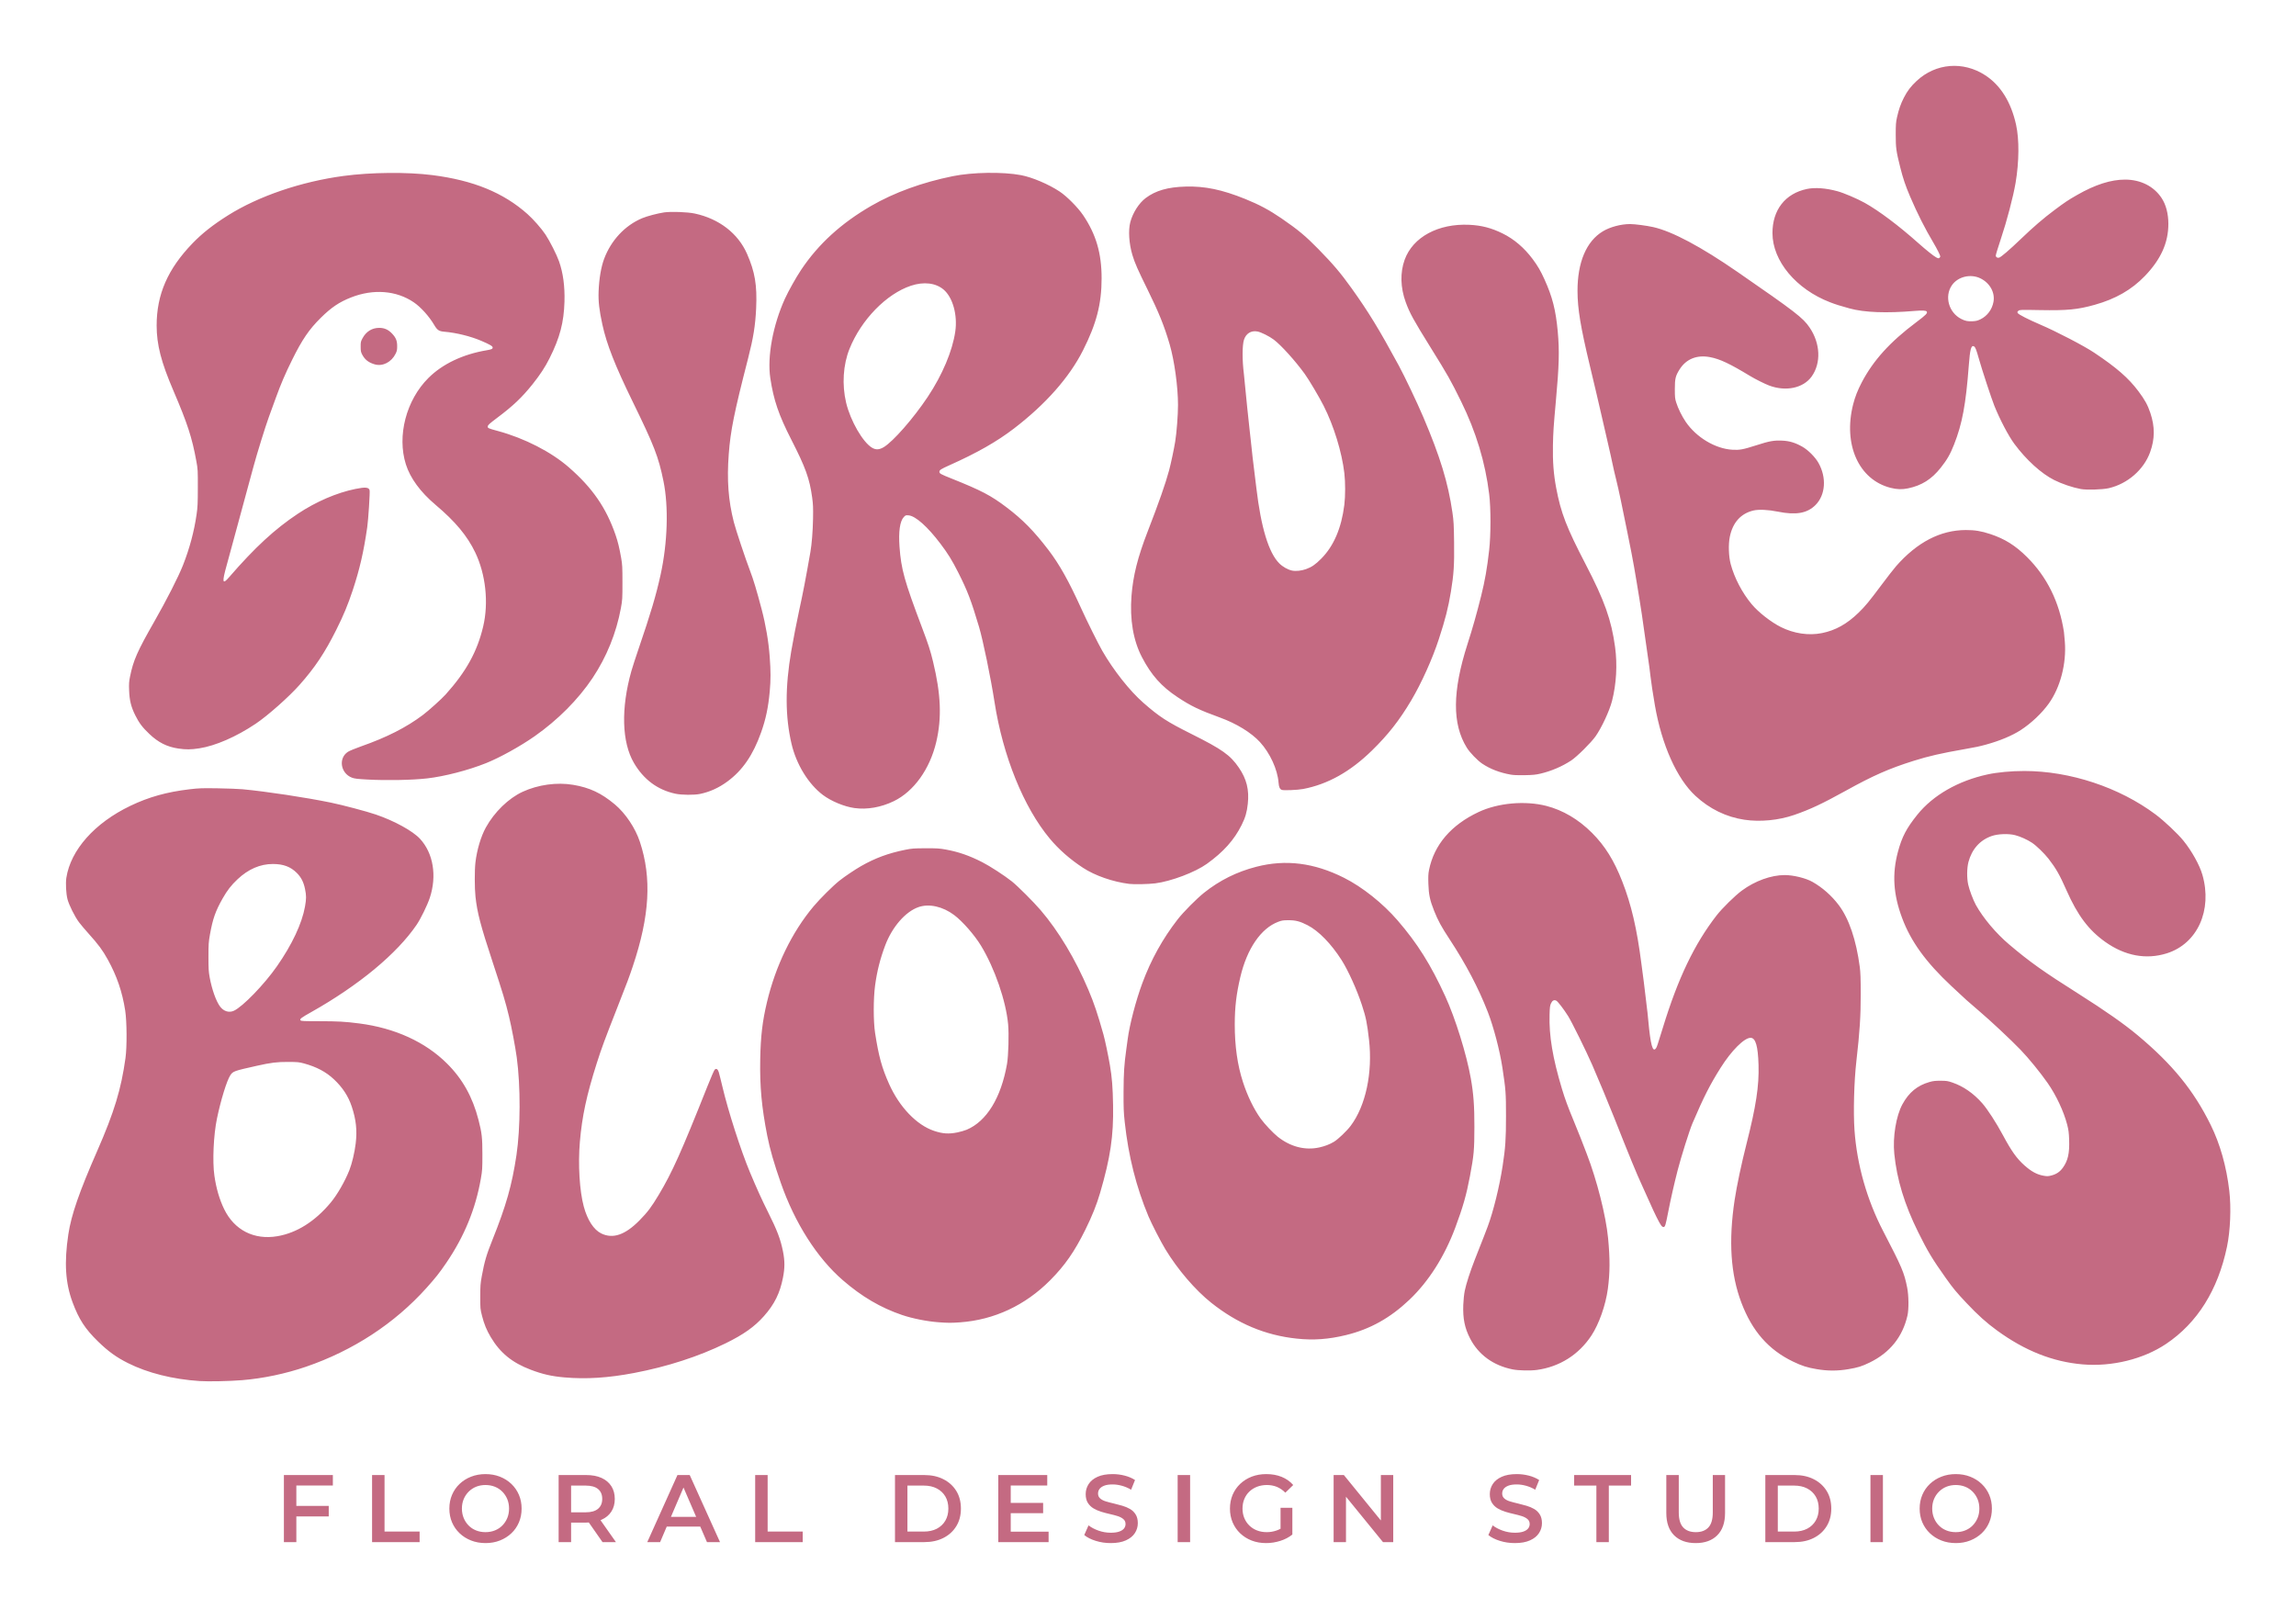
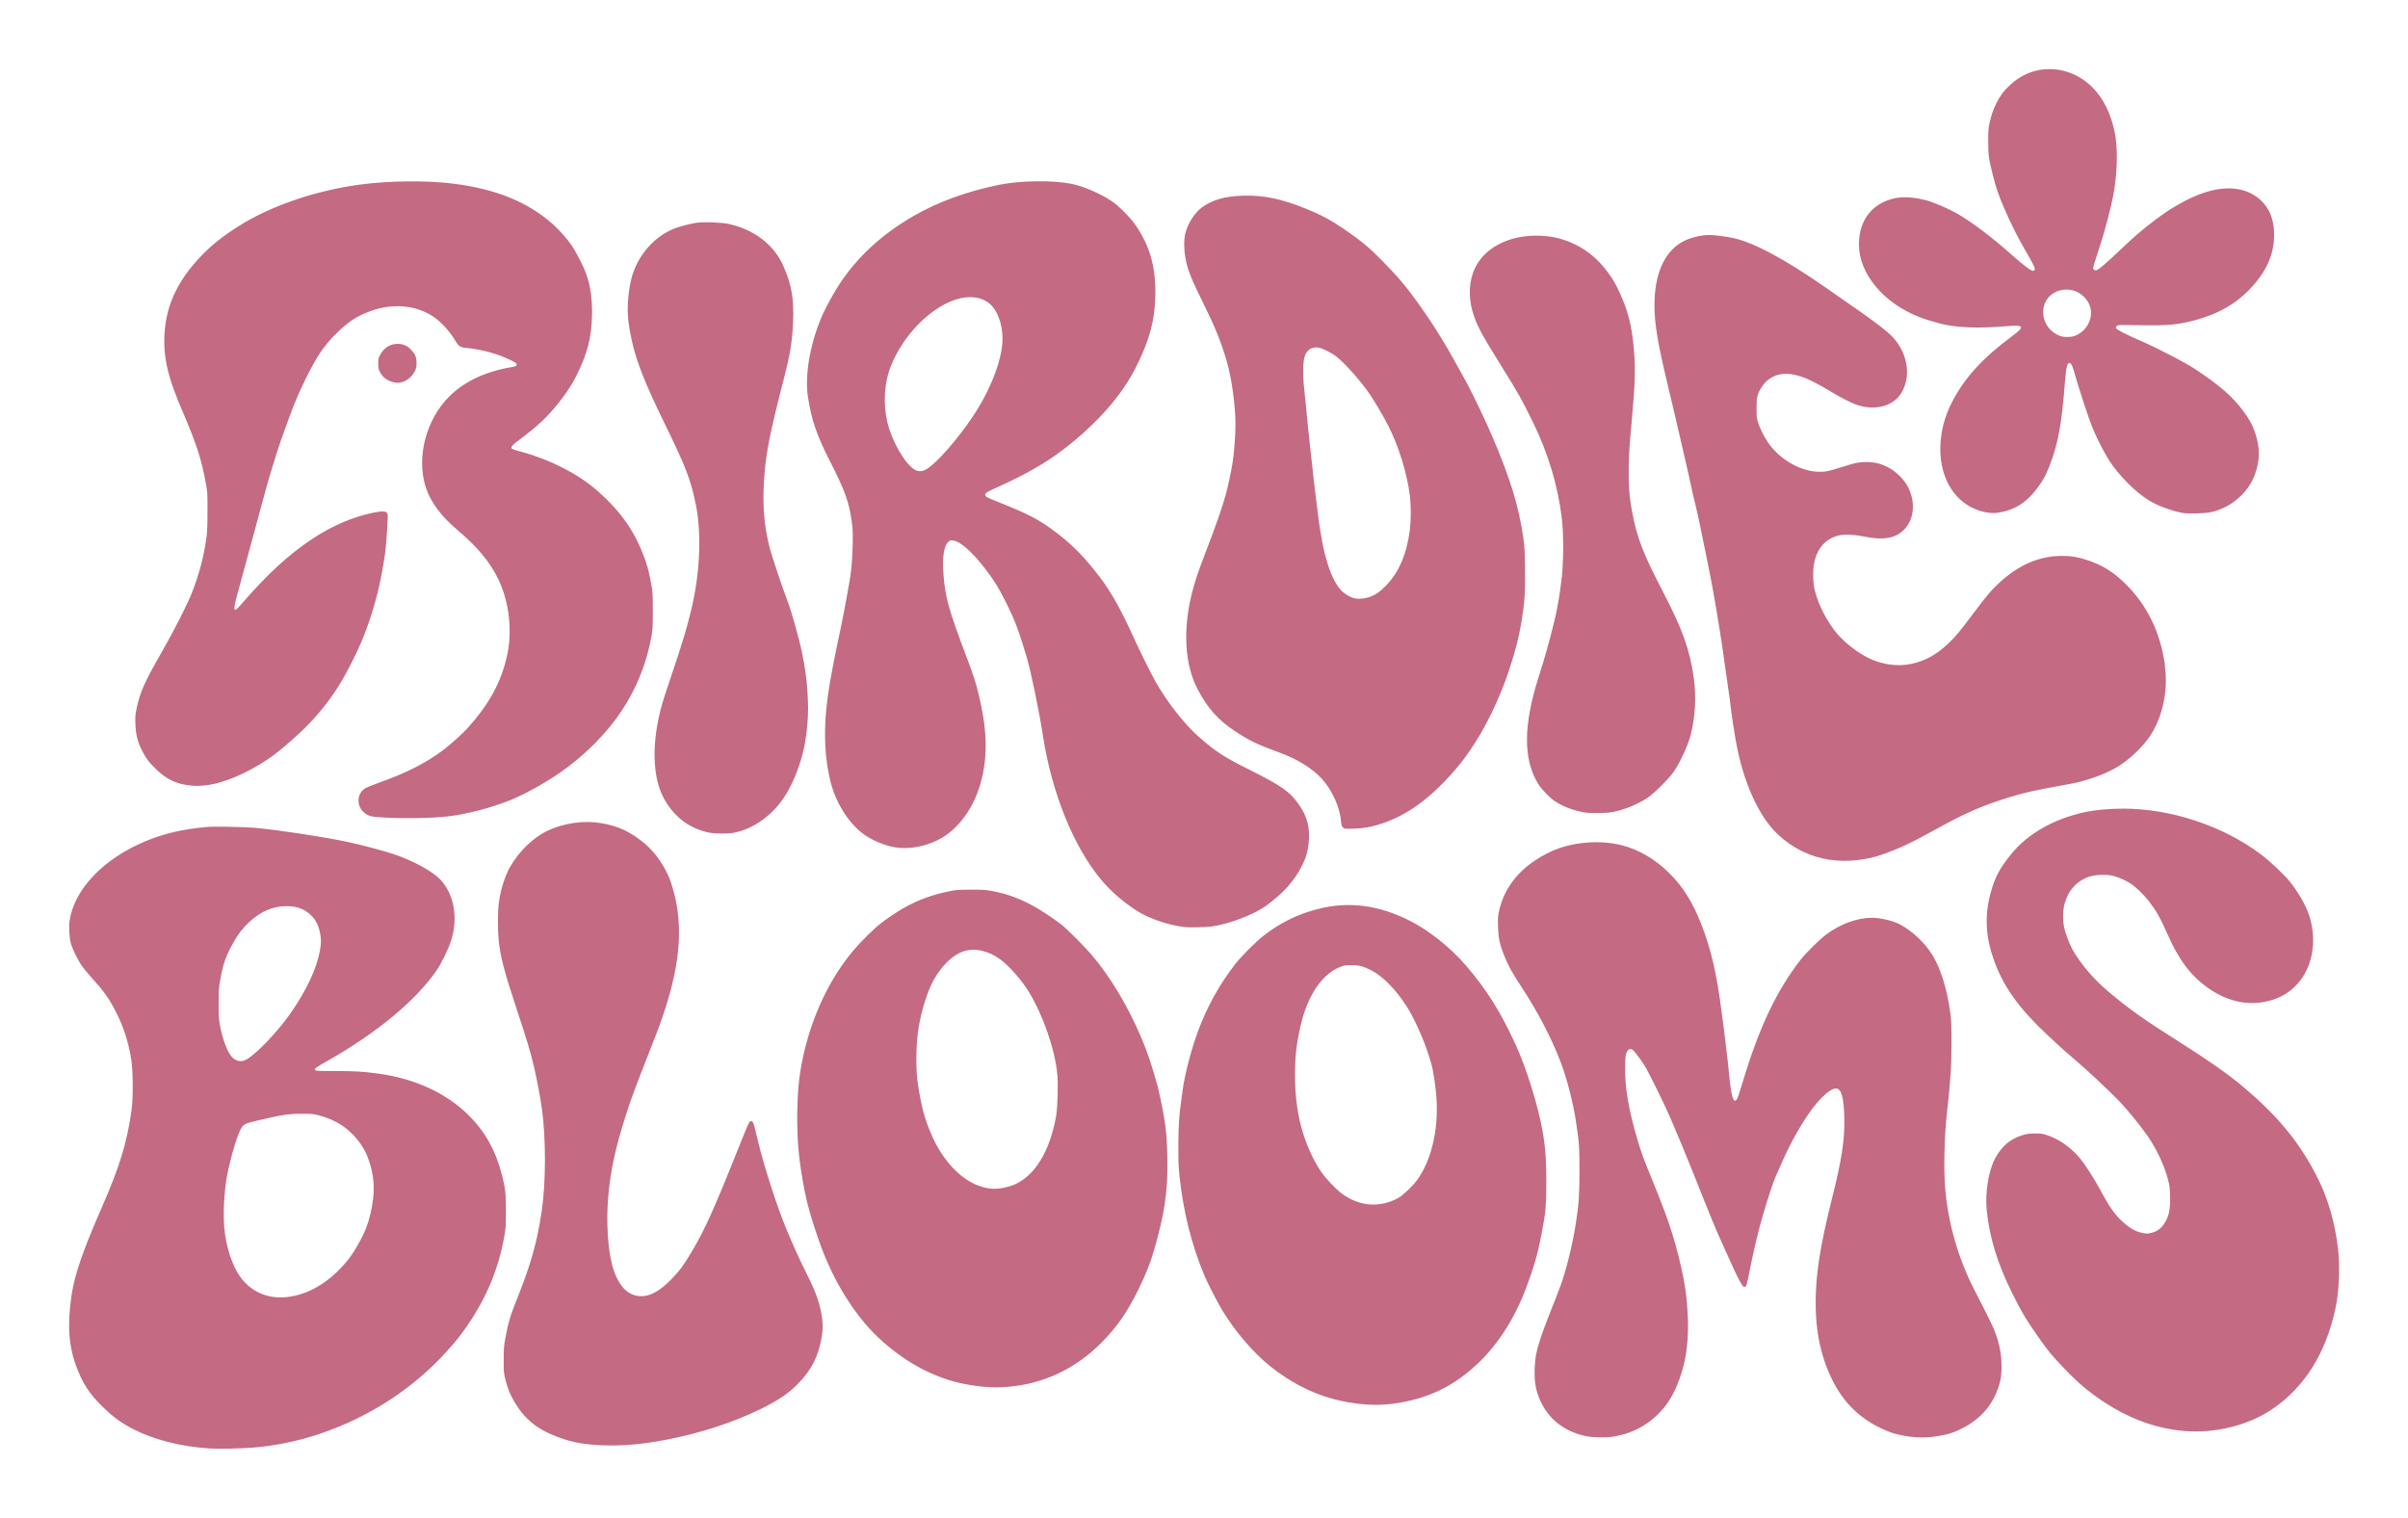
- <svg xmlns="http://www.w3.org/2000/svg" viewBox="113.76 265.06 1036.88 726.58">
+ <svg xmlns="http://www.w3.org/2000/svg" viewBox="113.76 265.06 1036.88 653.48">
  <path fill="#C46A82" fill-rule="evenodd" d="M203.88,888.76C191.80,887.96 180.44,885.11 171.55,880.65C166.28,878.01 162.65,875.38 158.03,870.89C152.20,865.20 149.41,860.91 146.55,853.25C143.27,844.44 142.70,835.26 144.62,822.50C145.94,813.74 149.52,803.41 157.71,784.72C165.34,767.31 168.47,757.00 170.43,742.88C171.13,737.78 171.06,726.39 170.30,721.45C168.99,713.00 166.54,705.83 162.42,698.38C160.11,694.19 158.19,691.60 153.65,686.56C152.18,684.93 150.29,682.69 149.47,681.61C147.57,679.09 144.89,673.73 144.23,671.12C143.59,668.58 143.35,663.97 143.72,661.50C145.66,648.92 156.50,636.72 172.62,628.99C180.98,624.98 189.11,622.71 199.50,621.49C203.63,621.01 204.99,620.96 212.12,621.07C216.53,621.14 221.53,621.33 223.25,621.49C233.90,622.48 251.93,625.21 263.18,627.53C268.43,628.61 279.39,631.51 283.42,632.89C291.87,635.77 300.17,640.33 303.46,643.90C309.44,650.39 311.13,660.60 307.86,670.52C306.75,673.87 303.76,679.99 301.88,682.75C297.48,689.19 291.06,695.95 282.88,702.75C274.87,709.40 264.78,716.26 254.59,721.98C249.67,724.74 248.99,725.26 249.50,725.87C249.77,726.20 250.98,726.25 257.97,726.25C266.46,726.26 269.51,726.43 276.00,727.26C292.09,729.34 305.83,735.61 315.62,745.35C322.65,752.33 327.18,760.45 329.86,770.85C331.37,776.72 331.61,778.84 331.61,786.50C331.61,792.89 331.56,793.65 330.91,797.38C328.52,811.07 323.43,823.46 315.31,835.38C312.15,840.01 310.48,842.11 306.34,846.73C291.93,862.78 273.19,875.03 251.88,882.32C242.70,885.46 232.61,887.58 223.12,888.36C217.31,888.83 207.92,889.03 203.88,888.76ZM368.62,887.11C362.82,886.60 358.78,885.68 353.40,883.63C345.02,880.45 339.63,876.04 335.38,868.91C333.51,865.77 332.37,862.99 331.43,859.25C330.66,856.21 330.64,855.97 330.65,850.62C330.65,845.73 330.73,844.71 331.34,841.38C332.54,834.82 333.44,831.73 336.19,824.88C342.35,809.50 344.95,800.34 346.99,786.75C348.83,774.42 348.89,755.57 347.12,742.56C346.47,737.82 344.80,728.97 343.62,724.10C342.01,717.40 340.89,713.68 336.23,699.53C330.77,682.96 329.27,677.24 328.49,670.00C328.07,666.19 328.06,658.06 328.46,654.62C329.12,648.91 330.94,642.80 333.18,638.75C337.04,631.77 343.42,625.58 349.78,622.64C356.75,619.43 365.28,618.25 372.62,619.50C380.08,620.76 385.30,623.22 391.44,628.35C396.23,632.37 400.68,639.01 402.73,645.23C408.15,661.59 407.17,678.68 399.52,701.50C397.78,706.67 397.25,708.08 392.62,719.88C386.68,735.02 385.48,738.27 383.29,745.12C378.68,759.58 376.62,769.17 375.63,780.75C374.76,790.88 375.48,802.87 377.39,809.93C379.04,816.05 381.89,820.43 385.29,822.10C390.54,824.67 396.08,822.78 402.55,816.20C406.21,812.49 407.96,810.17 411.31,804.56C417.34,794.47 421.38,785.47 433.30,755.50C434.80,751.72 436.24,748.42 436.49,748.16C437.20,747.43 437.90,747.83 438.34,749.20C438.55,749.85 439.30,752.85 440.02,755.88C442.58,766.78 448.39,784.84 452.45,794.50C455.60,802.00 457.77,806.79 460.48,812.20C464.78,820.80 466.23,824.62 467.37,830.28C468.21,834.50 468.21,837.66 467.36,842.01C465.99,849.07 463.51,854.09 458.74,859.45C454.47,864.27 449.54,867.75 441.38,871.75C429.29,877.66 415.18,882.24 400.20,885.10C388.46,887.34 378.49,887.98 368.62,887.11ZM796.88,883.50C788.13,881.74 781.46,876.89 777.66,869.54C775.22,864.82 774.35,860.52 774.58,854.36C774.67,852.06 774.93,849.58 775.25,847.98C775.89,844.85 777.69,839.28 779.76,834.00C783.87,823.58 784.61,821.66 785.63,818.93C788.16,812.13 790.93,800.88 792.35,791.62C793.61,783.43 793.88,779.45 793.87,769.12C793.87,758.53 793.77,757.26 792.23,747.12C791.06,739.45 788.25,728.76 785.67,722.11C781.46,711.29 775.78,700.48 768.44,689.30C764.62,683.49 763.21,680.88 761.41,676.40C759.53,671.69 758.97,669.09 758.82,664.23C758.72,660.93 758.77,659.65 759.11,657.98C761.40,646.57 769.08,637.60 781.54,631.76C790.29,627.66 802.46,626.57 812.06,629.01C819.56,630.93 826.64,635.10 832.76,641.24C838.55,647.04 842.68,653.66 846.37,663.12C850.48,673.65 852.98,684.36 855.00,700.12C855.27,702.19 855.77,706.01 856.12,708.62C856.47,711.24 856.87,714.56 857.01,716.00C857.15,717.44 857.37,719.30 857.50,720.12C857.63,720.95 857.91,723.48 858.11,725.75C859.14,737.02 860.12,740.58 861.61,738.45C862.04,737.83 862.23,737.27 864.77,729.00C871.57,706.82 878.95,691.42 888.96,678.50C891.45,675.29 897.25,669.58 900.38,667.27C906.28,662.90 913.61,660.25 919.75,660.25C923.64,660.25 929.27,661.63 932.24,663.31C936.76,665.86 940.92,669.53 944.16,673.83C948.76,679.93 952.04,689.59 953.64,701.75C953.96,704.14 954.06,707.00 954.07,713.88C954.08,723.99 953.63,730.97 952.11,744.25C951.06,753.36 950.68,767.36 951.26,775.50C952.36,791.03 956.88,806.94 964.18,821.00C972.71,837.43 973.68,839.72 975.04,846.53C975.76,850.16 975.83,856.34 975.17,859.21C972.96,868.84 967.23,875.96 958.12,880.39C954.54,882.13 952.88,882.65 948.54,883.39C943.64,884.23 939.12,884.23 934.21,883.39C929.81,882.64 927.54,881.91 923.50,879.97C912.44,874.65 905.05,866.22 900.18,853.38C895.31,840.54 894.33,825.57 897.12,807.00C898.10,800.55 900.17,790.76 902.49,781.62C906.79,764.70 908.20,755.50 907.92,746.00C907.67,737.43 906.59,733.75 904.32,733.75C901.46,733.75 895.65,739.56 890.79,747.30C885.93,755.02 883.18,760.45 878.08,772.36C876.76,775.43 872.87,787.78 871.38,793.62C869.72,800.12 868.28,806.49 867.13,812.38C865.97,818.33 865.74,819.11 865.08,819.20C864.72,819.25 864.35,819.01 863.93,818.45C863.09,817.35 860.82,812.75 858.74,808.00C857.81,805.87 856.26,802.44 855.30,800.38C853.04,795.55 849.48,786.91 842.70,769.75C840.26,763.57 835.44,752.01 832.82,746.00C830.06,739.67 823.55,726.50 821.89,723.88C819.93,720.78 817.32,717.37 816.62,717.00C815.62,716.46 814.78,716.88 814.19,718.20C813.74,719.18 813.64,720.00 813.55,723.25C813.27,732.83 814.93,742.78 819.16,756.87C820.48,761.25 821.83,764.94 824.35,771.00C825.36,773.41 826.80,777.01 827.58,779.00C828.35,780.99 829.59,784.20 830.33,786.12C834.92,797.97 839.03,814.21 839.98,824.25C840.87,833.58 840.84,839.89 839.87,847.13C838.88,854.48 835.90,862.95 832.47,868.17C826.77,876.83 818.13,882.31 807.90,883.73C804.93,884.14 799.50,884.03 796.88,883.50ZM1054.25,881.23C1040.81,880.07 1028.27,875.11 1015.69,865.97C1010.84,862.44 1006.97,858.97 1001.84,853.52C997.22,848.62 995.88,847.01 992.51,842.27C986.38,833.63 984.33,830.23 980.00,821.48C973.83,809.02 970.38,797.68 969.23,786.14C968.47,778.54 970.04,768.99 972.91,763.75C975.85,758.39 979.63,755.28 985.12,753.71C986.72,753.25 987.73,753.13 990.12,753.14C992.85,753.15 993.35,753.23 995.50,753.96C1000.42,755.65 1004.97,758.81 1008.91,763.26C1011.28,765.94 1015.28,772.11 1018.32,777.78C1022.13,784.90 1024.52,788.25 1028.00,791.36C1031.13,794.15 1033.69,795.53 1036.70,796.05C1038.30,796.32 1038.74,796.30 1040.19,795.92C1042.46,795.33 1044.05,794.24 1045.39,792.37C1047.66,789.19 1048.39,785.92 1048.19,779.82C1048.08,776.52 1047.93,775.40 1047.30,772.95C1045.74,766.94 1042.32,759.66 1038.45,754.12C1035.11,749.35 1029.87,742.92 1026.25,739.17C1021.68,734.44 1012.87,726.19 1007.50,721.62C1002.10,717.01 1002.01,716.94 995.02,710.39C983.47,699.58 976.70,690.23 972.75,679.62C968.76,668.94 968.19,659.75 970.88,649.72C972.68,643.01 974.72,639.11 979.63,633.00C986.70,624.19 998.10,617.66 1011.38,614.79C1015.81,613.83 1022.09,613.25 1027.95,613.25C1048.56,613.25 1070.85,620.63 1087.21,632.87C1091.14,635.80 1097.23,641.55 1099.82,644.75C1103.61,649.44 1107.10,655.72 1108.37,660.12C1112.97,676.13 1106.11,691.27 1092.29,695.60C1082.96,698.53 1073.39,696.75 1064.49,690.43C1057.01,685.12 1052.01,678.47 1047.03,667.21C1043.93,660.18 1042.26,657.24 1038.87,652.87C1037.02,650.49 1033.39,646.97 1031.43,645.67C1029.26,644.23 1026.10,642.81 1023.76,642.22C1020.75,641.46 1016.01,641.64 1013.20,642.62C1007.92,644.45 1004.25,648.57 1002.71,654.38C1002.01,657.05 1001.95,661.52 1002.59,664.50C1003.09,666.86 1004.89,671.63 1006.07,673.75C1009.43,679.76 1015.15,686.55 1021.12,691.61C1030.37,699.45 1036.58,703.87 1052.59,713.98C1064.32,721.40 1073.06,727.52 1079.12,732.59C1094.85,745.73 1104.45,757.53 1112.13,773.12C1116.36,781.70 1119.23,791.86 1120.51,802.77C1121.42,810.46 1120.99,820.88 1119.47,828.12C1115.38,847.68 1106.09,862.50 1091.98,871.98C1081.71,878.88 1067.47,882.37 1054.25,881.23ZM699.38,869.60C685.21,868.11 672.61,862.83 660.79,853.43C653.52,847.65 645.60,838.40 640.02,829.20C637.96,825.80 633.77,817.63 632.41,814.38C626.88,801.15 623.36,787.18 621.70,771.88C621.20,767.34 621.13,765.46 621.16,758.05C621.20,749.51 621.45,745.75 622.41,738.88C622.63,737.36 622.90,735.35 623.02,734.41C623.87,727.85 626.72,716.93 629.66,709.01C633.55,698.50 638.84,688.95 645.60,680.26C648.18,676.94 654.11,670.96 657.50,668.25C664.55,662.63 672.31,658.77 681.09,656.51C694.40,653.08 707.19,654.69 720.72,661.48C729.00,665.64 738.21,672.97 744.91,680.72C753.89,691.13 759.86,700.63 766.45,715.00C770.98,724.88 776.05,741.15 777.97,752.00C779.21,758.96 779.62,764.57 779.60,774.00C779.58,784.52 779.38,786.71 777.59,796.25C776.00,804.69 774.42,810.22 770.96,819.50C766.09,832.53 758.95,843.77 750.30,852.00C741.61,860.26 732.58,865.31 721.69,867.98C713.82,869.91 707.01,870.41 699.38,869.60ZM537.75,862.22C532.42,861.83 525.90,860.54 521.12,858.92C511.46,855.64 502.96,850.65 494.39,843.23C482.74,833.15 472.68,817.35 466.37,799.25C463.31,790.50 461.44,783.99 460.26,778.00C457.71,765.04 456.85,755.71 457.08,743.38C457.28,732.99 458.07,726.28 460.10,717.75C464.03,701.21 471.40,686.05 481.15,674.41C484.09,670.90 489.98,665.05 492.88,662.76C495.26,660.87 499.85,657.79 502.62,656.20C509.00,652.57 514.90,650.39 522.50,648.85C525.58,648.23 526.39,648.17 531.75,648.15C536.90,648.13 538.03,648.20 540.88,648.72C546.64,649.77 551.46,651.44 557.32,654.42C560.80,656.19 567.38,660.46 570.75,663.14C573.34,665.20 580.55,672.40 583.67,676.05C591.81,685.54 599.47,698.31 605.33,712.19C607.85,718.15 609.45,722.90 612.08,732.25C612.78,734.73 614.24,741.66 614.99,746.06C615.95,751.74 616.28,755.93 616.43,764.25C616.67,778.13 615.23,787.83 610.58,803.75C609.03,809.07 606.96,814.24 603.91,820.41C599.00,830.33 594.67,836.55 588.00,843.26C576.75,854.58 562.74,861.13 547.38,862.24C543.46,862.53 541.92,862.52 537.75,862.22ZM239.02,823.35C247.80,821.85 256.02,816.67 263.12,808.15C266.05,804.63 269.51,798.63 271.53,793.55C272.71,790.59 273.91,785.51 274.39,781.50C275.10,775.54 274.58,770.70 272.60,764.76C271.05,760.10 268.46,756.15 264.57,752.50C261.00,749.14 256.76,746.89 251.11,745.34C248.83,744.72 248.24,744.66 243.88,744.64C238.86,744.62 236.09,744.96 229.82,746.37C219.36,748.71 218.98,748.84 217.76,750.68C216.19,753.06 213.47,761.87 211.74,770.21C210.19,777.65 209.65,789.61 210.58,796.00C211.40,801.73 212.87,806.77 214.99,811.12C219.60,820.61 228.51,825.14 239.02,823.35ZM709.56,783.26C712.11,782.69 714.21,781.88 716.16,780.71C718.05,779.58 721.92,775.89 723.72,773.51C730.52,764.47 733.71,749.51 732.01,734.62C731.14,727.01 730.63,724.52 728.78,718.88C726.56,712.07 722.57,703.26 719.61,698.62C714.86,691.20 709.28,685.48 704.25,682.89C700.87,681.15 698.87,680.63 695.62,680.64C693.24,680.65 692.63,680.74 691.00,681.36C683.21,684.29 676.91,693.48 673.89,706.33C672.08,714.06 671.40,719.84 671.38,727.62C671.37,737.48 672.59,746.06 675.10,753.78C677.12,760.01 680.02,765.99 683.08,770.23C684.87,772.71 688.70,776.77 690.85,778.47C696.59,782.99 703.15,784.67 709.56,783.26ZM546.09,776.48C547.48,776.20 549.38,775.65 550.29,775.27C559.33,771.47 565.84,760.87 568.53,745.55C569.17,741.86 569.45,732.09 569.03,727.62C568.05,717.06 562.94,702.27 556.79,692.16C553.83,687.29 548.44,681.14 544.63,678.28C539.51,674.44 533.33,673.06 528.58,674.71C522.67,676.76 516.67,683.66 513.52,692.01C511.22,698.12 509.81,703.72 508.95,710.12C508.14,716.15 508.15,726.40 508.96,731.62C510.58,742.08 512.00,747.26 515.26,754.56C519.91,764.98 527.68,773.11 535.53,775.76C539.40,777.07 542.24,777.27 546.09,776.48ZM219.38,721.53C223.37,719.71 233.13,709.63 238.85,701.41C245.66,691.65 250.12,682.15 251.49,674.52C252.12,670.99 252.13,669.51 251.52,666.58C250.86,663.37 249.76,661.24 247.76,659.25C244.95,656.46 241.71,655.26 236.98,655.25C231.26,655.25 225.89,657.57 221.02,662.16C218.21,664.80 216.33,667.22 214.31,670.80C211.04,676.59 209.84,680.02 208.57,687.12C207.97,690.52 207.90,691.47 207.90,697.12C207.90,702.49 207.97,703.80 208.44,706.39C209.44,711.89 211.37,717.30 213.17,719.66C214.81,721.81 217.19,722.53 219.38,721.53ZM623.75,664.24C616.36,663.33 608.28,660.52 602.88,656.99C597.01,653.15 591.96,648.72 587.84,643.78C576.04,629.64 566.68,606.52 562.89,582.12C561.18,571.10 557.70,554.26 555.88,548.12C552.31,536.15 550.70,531.92 546.51,523.62C543.68,518.02 541.88,515.12 538.51,510.66C532.67,502.92 527.21,498.06 524.08,497.80C522.82,497.69 522.70,497.74 521.92,498.56C520.17,500.41 519.49,505.13 519.98,511.93C520.72,522.15 522.17,527.36 530.11,548.38C533.04,556.13 533.89,558.75 535.13,563.88C538.69,578.54 539.12,589.32 536.58,600.12C533.70,612.38 526.45,622.49 517.40,626.88C511.64,629.67 505.31,630.78 499.61,629.98C495.03,629.35 489.08,626.87 485.36,624.06C478.81,619.10 473.39,610.27 471.22,601.00C468.33,588.63 468.29,575.43 471.11,559.00C471.97,553.98 473.54,545.92 474.61,541.00C476.39,532.87 477.65,526.32 479.74,514.35C480.36,510.83 480.82,505.00 480.93,499.38C481.02,494.27 480.96,492.83 480.53,489.71C479.34,481.14 477.59,476.29 471.12,463.62C465.41,452.43 463.12,445.72 461.63,435.81C460.18,426.13 462.80,411.93 468.24,399.95C469.84,396.44 473.26,390.35 475.58,386.88C483.35,375.26 493.70,365.82 507.23,358.01C517.63,352.01 530.18,347.44 544.01,344.63C552.98,342.81 566.63,342.60 574.85,344.16C579.91,345.12 587.25,348.23 592.25,351.53C595.51,353.67 600.54,358.74 602.91,362.25C608.75,370.89 611.25,379.46 611.25,390.74C611.24,402.34 608.95,411.19 602.83,423.32C596.67,435.51 585.98,447.61 571.70,458.56C563.92,464.52 555.04,469.58 542.51,475.18C538.74,476.86 538.00,477.34 538.00,478.11C538.00,478.91 538.49,479.18 543.51,481.19C556.99,486.59 561.23,488.81 568.30,494.16C575.64,499.72 580.69,504.86 587.29,513.50C592.19,519.92 596.42,527.46 602.00,539.75C604.60,545.49 609.74,555.83 611.56,558.99C616.63,567.80 623.91,577.02 630.07,582.42C637.36,588.80 640.71,590.98 651.85,596.55C665.72,603.49 669.33,606.05 673.22,611.72C676.75,616.88 677.95,621.72 677.27,628.06C676.85,631.91 676.18,634.23 674.49,637.62C671.14,644.37 666.28,649.80 658.79,655.18C653.51,658.97 642.64,663.08 635.48,663.99C632.48,664.37 625.95,664.51 623.75,664.24ZM901.50,635.26C893.31,634.04 885.73,630.33 879.41,624.46C871.03,616.70 864.22,601.49 861.12,583.62C860.27,578.75 859.33,572.55 859.13,570.50C859.05,569.61 858.81,567.75 858.62,566.38C858.42,565.00 858.08,562.64 857.87,561.12C855.48,543.91 854.85,539.74 852.89,528.00C851.09,517.21 850.78,515.62 845.78,491.25C845.09,487.88 844.08,483.38 843.53,481.25C842.99,479.12 842.30,476.14 842.00,474.62C841.70,473.11 840.69,468.56 839.74,464.50C838.80,460.44 837.62,455.32 837.12,453.12C835.73,446.99 833.70,438.37 831.78,430.38C827.55,412.73 826.19,404.55 826.17,396.50C826.14,383.51 830.17,374.00 837.62,369.52C840.87,367.56 845.79,366.25 849.89,366.25C852.07,366.25 857.39,366.95 860.38,367.62C868.98,369.57 881.89,376.44 898.50,387.92C924.59,405.95 927.99,408.57 930.98,412.97C935.87,420.17 936.24,429.02 931.91,435.09C928.17,440.33 920.27,442.01 912.72,439.17C910.73,438.42 906.47,436.29 904.14,434.88C894.88,429.27 890.50,427.21 886.04,426.35C880.10,425.21 875.25,427.16 872.28,431.86C870.43,434.79 870.12,436.04 870.12,440.75C870.12,444.38 870.20,445.10 870.71,446.74C871.59,449.53 873.26,452.93 875.03,455.55C879.83,462.60 888.41,467.73 896.14,468.17C899.42,468.36 900.90,468.08 906.93,466.15C912.86,464.24 914.78,463.90 918.55,464.05C921.85,464.19 924.46,464.97 927.67,466.78C930.29,468.26 933.50,471.47 934.98,474.10C938.73,480.73 938.17,488.61 933.64,493.14C929.89,496.89 924.82,497.78 916.62,496.12C912.37,495.25 908.01,495.05 905.65,495.60C899.95,496.94 896.29,500.99 894.96,507.42C894.24,510.88 894.41,516.30 895.34,519.79C897.01,526.04 900.51,532.75 904.80,537.90C907.84,541.55 913.52,546.00 917.99,548.24C923.88,551.19 930.55,552.18 936.53,550.98C942.64,549.76 947.84,546.87 953.09,541.77C956.05,538.90 957.78,536.81 963.43,529.25C966.04,525.74 969.03,521.92 970.05,520.75C979.56,509.91 990.05,504.47 1001.50,504.43C1005.58,504.41 1008.47,504.89 1012.62,506.26C1019.13,508.42 1023.92,511.42 1029.15,516.62C1038.21,525.63 1043.76,536.88 1045.85,550.50C1045.92,550.98 1046.10,552.97 1046.25,554.91C1047.01,564.78 1044.22,575.48 1039.00,582.79C1035.90,587.12 1031.12,591.65 1026.38,594.74C1022.50,597.27 1016.83,599.64 1010.62,601.34C1007.49,602.19 1006.16,602.47 1001.00,603.38C990.36,605.24 984.71,606.54 978.00,608.65C966.74,612.20 959.73,615.29 947.25,622.20C936.78,627.99 931.22,630.61 924.10,633.07C917.05,635.52 908.65,636.34 901.50,635.26ZM418.75,623.51C410.71,621.77 404.44,617.11 400.05,609.62C394.56,600.26 394.14,584.97 398.89,568.12C399.35,566.48 400.81,561.98 402.13,558.12C407.66,541.94 410.04,533.94 412.10,524.55C415.25,510.13 415.75,493.92 413.39,482.38C411.13,471.33 409.21,466.38 399.50,446.50C391.51,430.14 387.73,420.53 385.79,411.61C384.38,405.14 383.92,401.12 384.09,396.75C384.30,390.96 385.21,385.62 386.60,381.92C389.75,373.55 395.99,366.88 403.75,363.61C405.98,362.67 410.81,361.40 413.70,360.98C416.91,360.53 424.26,360.80 427.49,361.49C438.50,363.85 447.05,370.44 451.12,379.69C454.69,387.81 455.71,393.86 455.24,404.25C454.88,412.04 453.97,417.70 451.58,427.00C445.30,451.42 443.67,459.49 442.87,470.10C441.98,481.84 442.66,491.03 445.17,500.88C446.05,504.34 450.46,517.55 452.50,522.88C454.00,526.78 455.45,531.59 457.73,540.25C459.59,547.33 460.85,554.76 461.36,561.65C461.85,568.25 461.85,572.04 461.38,577.27C460.72,584.55 459.60,589.86 457.47,595.84C453.83,606.07 449.10,612.96 442.25,618.00C438.38,620.85 434.30,622.70 429.91,623.61C427.25,624.16 421.53,624.11 418.75,623.51ZM692.58,621.77C691.70,621.38 691.32,620.51 691.16,618.50C690.70,612.54 687.29,605.13 682.74,600.17C678.85,595.94 672.12,591.80 664.75,589.13C655.30,585.70 651.53,583.89 645.45,579.84C638.22,575.04 633.69,569.94 629.48,561.88C625.53,554.32 623.92,544.82 624.75,534.10C625.45,525.07 627.55,516.71 631.99,505.25C637.16,491.91 640.10,483.51 641.72,477.50C642.53,474.50 643.93,467.89 644.48,464.50C645.14,460.46 645.75,452.48 645.75,447.94C645.75,439.74 644.12,427.90 641.99,420.60C639.58,412.33 637.13,406.25 631.96,395.75C627.53,386.77 626.24,383.82 625.16,380.25C623.62,375.12 623.23,369.11 624.21,365.38C625.32,361.16 628.11,356.80 631.14,354.51C635.64,351.12 641.17,349.53 649.25,349.32C657.89,349.08 665.63,350.70 676.03,354.89C682.40,357.46 686.97,359.90 692.50,363.69C699.92,368.78 703.38,371.66 709.13,377.53C715.87,384.42 719.18,388.33 724.05,395.12C731.77,405.90 736.57,413.76 745.41,430.06C748.07,434.96 753.81,447.01 756.51,453.38C764.15,471.33 767.71,482.99 769.68,496.50C770.24,500.38 770.33,501.92 770.43,510.00C770.56,520.25 770.29,524.36 768.99,532.30C767.79,539.53 766.51,544.61 763.57,553.62C760.68,562.52 755.71,573.56 751.07,581.38C745.75,590.35 740.66,596.85 733.34,604.00C723.55,613.57 713.38,619.26 702.25,621.38C699.75,621.86 693.37,622.11 692.58,621.77ZM279.75,617.11C275.09,616.86 273.88,616.71 272.71,616.27C267.55,614.30 266.47,607.49 270.87,604.60C271.56,604.15 274.21,603.05 276.75,602.16C288.48,598.04 297.22,593.60 304.75,587.94C307.34,585.99 313.23,580.69 315.01,578.70C324.30,568.36 329.32,559.26 331.98,547.92C334.49,537.23 333.11,524.42 328.38,514.56C324.78,507.06 319.41,500.61 310.50,493.09C303.61,487.27 299.03,481.02 297.05,474.75C292.99,461.88 297.20,445.75 307.24,435.75C313.62,429.40 322.81,425.04 333.62,423.23C335.73,422.88 336.25,422.64 336.25,422.00C336.25,421.39 334.99,420.65 331.12,418.99C326.27,416.92 319.86,415.33 314.44,414.87C311.97,414.66 311.23,414.17 309.82,411.77C307.51,407.86 303.77,403.72 300.58,401.56C292.76,396.25 282.40,395.44 272.39,399.35C266.99,401.46 263.39,403.88 258.60,408.62C253.35,413.81 250.21,418.41 245.68,427.58C242.56,433.89 240.65,438.35 238.37,444.62C237.37,447.38 235.92,451.35 235.15,453.46C233.58,457.78 229.81,469.93 228.28,475.62C227.73,477.69 226.70,481.46 226.00,484.00C225.29,486.54 223.10,494.64 221.12,502.00C219.14,509.36 216.89,517.62 216.12,520.38C213.95,528.14 214.18,529.26 217.21,525.75C228.89,512.27 237.84,504.01 248.25,497.09C256.48,491.62 265.81,487.59 274.27,485.87C278.77,484.95 280.33,485.10 280.68,486.48C280.89,487.31 280.09,499.86 279.61,503.12C277.98,514.40 276.19,522.14 273.01,531.75C270.85,538.25 268.89,542.97 265.62,549.50C260.44,559.85 256.02,566.49 249.06,574.34C244.19,579.83 234.62,588.31 229.19,591.94C220.45,597.80 211.06,601.88 203.79,603.01C199.95,603.60 197.76,603.62 194.31,603.11C189.20,602.35 185.26,600.38 181.22,596.54C178.09,593.58 176.58,591.57 174.86,588.12C172.96,584.31 172.23,581.37 172.07,576.84C171.96,573.85 172.02,572.89 172.49,570.59C173.97,563.28 175.75,559.23 183.45,545.75C189.01,536.02 194.33,525.56 196.42,520.25C199.37,512.76 201.43,505.07 202.53,497.44C203.01,494.15 203.09,492.48 203.10,485.38C203.12,477.43 203.10,476.99 202.44,473.38C200.50,462.70 198.42,456.31 192.10,441.57C186.52,428.56 184.52,420.77 184.50,412.11C184.49,398.04 189.52,386.51 200.75,374.90C205.11,370.39 209.94,366.59 216.72,362.32C230.50,353.65 249.75,347.08 268.88,344.52C281.32,342.85 297.65,342.70 309.00,344.14C327.53,346.50 341.09,352.05 351.97,361.73C354.65,364.12 358.29,368.27 360.12,371.01C362.03,373.89 365.16,380.07 366.21,383.05C368.06,388.29 368.87,394.31 368.68,401.24C368.41,410.70 366.60,417.57 361.92,426.90C359.94,430.85 357.63,434.37 354.28,438.56C349.46,444.58 345.51,448.33 338.29,453.75C334.92,456.28 334.11,457.00 334.05,457.55C333.95,458.41 334.06,458.47 338.67,459.72C350.63,462.97 362.61,469.10 370.62,476.08C381.27,485.34 387.51,494.36 391.74,506.62C392.82,509.78 393.49,512.51 394.29,517.12C394.80,520.03 394.86,521.20 394.86,528.12C394.86,535.51 394.82,536.05 394.17,539.62C392.10,550.91 387.70,561.77 381.37,571.25C374.87,580.97 365.66,590.23 355.15,597.59C348.62,602.16 339.47,607.22 333.25,609.71C325.19,612.93 314.45,615.71 306.62,616.60C299.99,617.36 288.35,617.58 279.75,617.11ZM796.00,614.89C790.97,613.99 786.78,612.37 783.12,609.93C780.98,608.49 777.55,604.94 776.18,602.73C769.54,592.04 769.63,577.30 776.48,555.95C778.81,548.69 780.56,542.52 782.63,534.26C784.34,527.44 785.36,521.63 786.27,513.50C787.05,506.57 787.06,494.62 786.28,488.25C784.53,473.91 780.32,460.00 773.61,446.38C768.83,436.66 767.71,434.68 759.74,421.86C752.11,409.60 750.40,406.48 748.60,401.56C746.18,394.94 746.01,388.13 748.11,382.35C751.82,372.12 763.28,365.93 777.29,366.58C782.84,366.84 787.28,368.00 792.38,370.51C797.50,373.03 802.14,376.99 805.92,382.07C808.25,385.21 809.50,387.36 811.26,391.25C814.86,399.19 816.35,405.08 817.25,414.86C818.04,423.56 817.87,430.00 816.38,446.38C815.37,457.49 815.18,460.31 815.07,466.16C814.93,473.54 815.36,479.13 816.53,485.38C818.68,496.75 821.17,503.20 829.90,520.01C838.36,536.29 841.47,545.04 843.13,557.25C844.22,565.21 843.72,573.93 841.76,581.60C840.61,586.09 837.04,593.75 834.30,597.62C832.23,600.53 825.86,606.84 823.25,608.55C819.22,611.19 814.35,613.28 809.50,614.43C807.34,614.94 806.09,615.07 802.38,615.14C799.33,615.20 797.27,615.12 796.00,614.89ZM703.55,522.09C706.14,521.16 707.79,520.02 710.42,517.37C716.09,511.67 719.57,503.54 720.87,493.01C721.35,489.07 721.35,482.80 720.87,478.72C719.75,469.21 716.10,457.34 711.52,448.32C709.51,444.35 704.84,436.47 702.96,433.89C698.65,427.95 692.36,420.98 689.00,418.44C686.97,416.91 683.28,415.07 681.61,414.76C678.76,414.24 676.47,415.65 675.54,418.50C674.74,420.95 674.72,427.82 675.50,433.88C675.64,434.98 675.93,437.89 676.14,440.36C676.35,442.82 676.74,446.81 677.02,449.23C677.29,451.65 677.73,455.76 678.00,458.38C678.27,460.99 678.54,463.46 678.61,463.88C678.68,464.29 678.85,465.86 678.99,467.38C679.24,470.01 679.50,472.21 680.39,479.38C680.62,481.16 680.95,483.92 681.14,485.50C683.24,503.31 686.71,514.71 691.48,519.48C693.04,521.04 695.35,522.34 697.25,522.74C698.94,523.09 701.50,522.83 703.55,522.09ZM1053.38,485.90C1049.63,485.19 1044.84,483.56 1041.42,481.84C1035.59,478.91 1028.82,472.75 1023.44,465.50C1020.81,461.94 1016.96,454.63 1014.42,448.33C1013.15,445.19 1008.76,431.85 1007.38,426.91C1006.24,422.86 1005.82,421.80 1005.19,421.47C1003.95,420.81 1003.42,422.78 1002.87,430.12C1001.55,447.69 999.91,456.46 996.21,465.83C994.46,470.26 993.07,472.67 990.19,476.31C986.05,481.53 981.60,484.33 975.41,485.61C972.71,486.17 970.47,486.10 967.59,485.38C953.18,481.75 946.04,465.84 950.65,447.65C951.50,444.31 952.70,441.25 954.53,437.75C959.75,427.81 967.26,419.51 979.07,410.65C983.54,407.30 984.33,406.49 983.89,405.77C983.58,405.28 981.86,405.18 978.51,405.47C965.70,406.57 955.71,406.19 949.00,404.34C944.60,403.13 942.83,402.57 940.25,401.58C924.88,395.67 914.24,382.93 914.21,370.38C914.18,359.85 919.98,352.43 929.83,350.39C933.45,349.64 938.32,350.00 943.49,351.40C946.41,352.19 952.54,354.80 955.88,356.67C962.39,360.32 971.19,366.93 980.12,374.88C983.56,377.94 986.96,380.66 988.10,381.27C989.03,381.76 989.27,381.80 989.60,381.52C989.82,381.34 990.00,381.03 990.00,380.84C990.00,380.38 988.50,377.39 987.01,374.88C983.03,368.19 979.64,361.48 976.37,353.83C974.29,348.95 973.17,345.65 971.91,340.62C970.08,333.31 969.88,331.89 969.88,326.00C969.88,321.29 969.95,320.31 970.45,318.05C971.26,314.44 972.11,312.02 973.54,309.21C975.12,306.12 976.65,304.10 979.32,301.61C987.91,293.58 1000.33,292.55 1010.31,299.06C1017.24,303.58 1021.96,311.15 1024.22,321.38C1025.70,328.04 1025.61,338.13 1024.01,347.61C1022.93,353.95 1020.07,364.85 1017.35,372.96C1016.04,376.86 1015.01,380.28 1015.05,380.56C1015.15,381.24 1015.78,381.61 1016.54,381.42C1017.42,381.20 1021.21,377.95 1026.38,372.99C1031.93,367.65 1036.68,363.56 1041.61,359.89C1046.47,356.27 1047.67,355.47 1051.75,353.13C1059.94,348.44 1067.07,346.15 1073.50,346.17C1080.49,346.19 1086.42,349.18 1089.92,354.46C1091.92,357.47 1092.99,361.54 1093.00,366.15C1093.01,374.68 1089.62,382.19 1082.38,389.72C1076.42,395.91 1069.18,400.07 1059.75,402.71C1052.00,404.88 1047.38,405.33 1034.88,405.10C1026.18,404.94 1025.85,404.95 1025.28,405.42C1024.78,405.83 1024.73,405.99 1024.96,406.43C1025.30,407.07 1029.67,409.30 1035.12,411.64C1042.42,414.76 1054.90,421.26 1059.50,424.33C1069.67,431.13 1074.99,435.77 1079.50,441.78C1082.35,445.57 1083.68,448.00 1084.87,451.56C1086.95,457.78 1086.92,463.31 1084.76,469.28C1081.89,477.20 1074.60,483.54 1066.09,485.53C1063.23,486.19 1056.01,486.40 1053.38,485.90ZM512.89,466.98C517.13,464.43 526.23,454.04 532.68,444.37C539.32,434.41 543.91,423.53 545.17,414.75C546.24,407.31 544.04,399.40 539.93,395.87C536.36,392.82 530.94,392.17 525.13,394.10C514.03,397.80 502.67,409.47 497.40,422.60C494.50,429.82 493.94,438.80 495.88,446.96C497.83,455.12 503.44,464.84 507.61,467.28C509.32,468.28 510.86,468.20 512.89,466.98ZM283.06,429.63C280.26,428.84 278.53,427.51 277.32,425.18C276.73,424.05 276.64,423.58 276.64,421.62C276.63,419.54 276.69,419.26 277.48,417.81C279.11,414.78 281.77,413.13 285.00,413.13C287.36,413.12 289.15,413.93 290.86,415.76C292.57,417.59 293.12,418.94 293.12,421.38C293.12,423.07 293.02,423.60 292.42,424.80C290.56,428.59 286.63,430.62 283.06,429.63ZM1008.20,409.23C1011.22,407.75 1013.40,404.81 1014.02,401.39C1014.79,397.18 1012.41,392.88 1008.15,390.78C1003.70,388.59 997.93,389.98 995.24,393.89C991.78,398.91 993.82,406.25 999.46,409.10C1001.29,410.03 1002.35,410.24 1004.59,410.14C1006.18,410.06 1006.86,409.89 1008.20,409.23Z" />
-   <path fill="#C46A82" fill-rule="nonzero" d="M247.59 961.50H241.97V931.21H264.08V935.93H247.59V945.15H262.22V949.91H247.59ZM281.79 961.50V931.21H287.42V956.74H303.26V961.50ZM333.05 961.94Q329.50 961.94 326.51 960.77Q323.52 959.60 321.32 957.50Q319.11 955.40 317.90 952.57Q316.69 949.73 316.69 946.36Q316.69 942.98 317.90 940.15Q319.11 937.31 321.32 935.21Q323.52 933.11 326.51 931.95Q329.50 930.78 333.00 930.78Q336.55 930.78 339.52 931.95Q342.48 933.11 344.69 935.21Q346.89 937.31 348.11 940.15Q349.32 942.98 349.32 946.36Q349.32 949.73 348.11 952.59Q346.89 955.45 344.69 957.52Q342.48 959.60 339.52 960.77Q336.55 961.94 333.05 961.94ZM333.00 957.00Q335.30 957.00 337.24 956.22Q339.19 955.45 340.62 954.00Q342.05 952.55 342.85 950.62Q343.65 948.69 343.65 946.36Q343.65 944.02 342.85 942.09Q342.05 940.17 340.62 938.72Q339.19 937.27 337.24 936.49Q335.30 935.71 333.00 935.71Q330.71 935.71 328.78 936.49Q326.86 937.27 325.41 938.72Q323.96 940.17 323.16 942.09Q322.36 944.02 322.36 946.36Q322.36 948.65 323.16 950.60Q323.96 952.55 325.39 954.00Q326.81 955.45 328.76 956.22Q330.71 957.00 333.00 957.00ZM366.04 961.50V931.21H378.50Q382.53 931.21 385.41 932.51Q388.29 933.81 389.84 936.23Q391.40 938.65 391.40 941.99Q391.40 945.32 389.84 947.72Q388.29 950.12 385.43 951.38Q385.21 951.51 384.95 951.59L391.92 961.50H385.86L379.67 952.63Q379.11 952.68 378.50 952.68H371.67V961.50ZM371.67 948.04H378.24Q381.97 948.04 383.85 946.44Q385.73 944.84 385.73 941.99Q385.73 939.09 383.85 937.53Q381.97 935.97 378.24 935.97H371.67ZM406.07 961.50 419.70 931.21H425.24L438.92 961.50H433.03L430.00 954.49H414.86L411.87 961.50ZM428.14 950.08 422.43 936.84 416.76 950.08ZM454.80 961.50V931.21H460.43V956.74H476.27V961.50ZM517.94 961.50V931.21H531.18Q536.11 931.21 539.83 933.11Q543.56 935.02 545.63 938.39Q547.71 941.77 547.71 946.36Q547.71 950.90 545.63 954.30Q543.56 957.70 539.83 959.60Q536.11 961.50 531.18 961.50ZM523.56 956.74H530.92Q534.34 956.74 536.83 955.45Q539.32 954.15 540.68 951.81Q542.04 949.47 542.04 946.36Q542.04 943.20 540.68 940.88Q539.32 938.57 536.83 937.27Q534.34 935.97 530.92 935.97H523.56ZM570.21 956.79H587.31V961.50H564.59V931.21H586.70V935.93H570.21V943.80H584.84V948.43H570.21ZM615.35 961.94Q611.80 961.94 608.56 960.92Q605.31 959.90 603.41 958.30L605.35 953.93Q607.17 955.36 609.85 956.31Q612.54 957.26 615.35 957.26Q617.73 957.26 619.20 956.74Q620.67 956.22 621.37 955.34Q622.06 954.45 622.06 953.32Q622.06 951.94 621.06 951.10Q620.07 950.25 618.49 949.75Q616.91 949.26 614.98 948.82Q613.06 948.39 611.13 947.81Q609.21 947.22 607.63 946.29Q606.05 945.36 605.05 943.80Q604.06 942.25 604.06 939.82Q604.06 937.36 605.38 935.30Q606.70 933.24 609.40 932.01Q612.10 930.78 616.26 930.78Q618.99 930.78 621.67 931.47Q624.35 932.16 626.34 933.46L624.57 937.83Q622.53 936.62 620.37 936.04Q618.21 935.45 616.22 935.45Q613.88 935.45 612.43 936.01Q610.98 936.58 610.31 937.49Q609.64 938.39 609.64 939.56Q609.64 940.95 610.61 941.79Q611.59 942.64 613.16 943.11Q614.74 943.59 616.69 944.04Q618.64 944.50 620.57 945.06Q622.49 945.62 624.07 946.53Q625.65 947.44 626.62 949.00Q627.60 950.55 627.60 952.94Q627.60 955.36 626.28 957.41Q624.96 959.47 622.23 960.70Q619.51 961.94 615.35 961.94ZM645.59 961.50V931.21H651.22V961.50ZM685.53 961.94Q681.98 961.94 679.01 960.79Q676.05 959.64 673.84 957.54Q671.64 955.45 670.42 952.59Q669.21 949.73 669.21 946.36Q669.21 942.98 670.42 940.12Q671.64 937.27 673.86 935.17Q676.09 933.07 679.08 931.92Q682.07 930.78 685.61 930.78Q689.47 930.78 692.56 932.03Q695.66 933.29 697.78 935.71L694.23 939.17Q692.45 937.40 690.40 936.55Q688.34 935.71 685.87 935.71Q683.49 935.71 681.46 936.49Q679.43 937.27 677.95 938.70Q676.48 940.12 675.68 942.07Q674.88 944.02 674.88 946.36Q674.88 948.65 675.68 950.60Q676.48 952.55 677.95 954.00Q679.43 955.45 681.42 956.22Q683.41 957.00 685.83 957.00Q688.08 957.00 690.20 956.27Q691.15 955.96 692.06 955.45V946.01H697.39V958.09Q695.01 959.99 691.87 960.96Q688.73 961.94 685.53 961.94ZM716.03 961.50V931.21H720.66L737.36 951.72V931.21H742.95V961.50H738.32L721.61 940.99V961.50ZM797.86 961.94Q794.31 961.94 791.06 960.92Q787.82 959.90 785.91 958.30L787.86 953.93Q789.68 955.36 792.36 956.31Q795.05 957.26 797.86 957.26Q800.24 957.26 801.71 956.74Q803.18 956.22 803.87 955.34Q804.57 954.45 804.57 953.32Q804.57 951.94 803.57 951.10Q802.58 950.25 801.00 949.75Q799.42 949.26 797.49 948.82Q795.56 948.39 793.64 947.81Q791.71 947.22 790.13 946.29Q788.55 945.36 787.56 943.80Q786.56 942.25 786.56 939.82Q786.56 937.36 787.88 935.30Q789.20 933.24 791.91 932.01Q794.61 930.78 798.77 930.78Q801.49 930.78 804.18 931.47Q806.86 932.16 808.85 933.46L807.08 937.83Q805.04 936.62 802.88 936.04Q800.71 935.45 798.72 935.45Q796.39 935.45 794.94 936.01Q793.49 936.58 792.82 937.49Q792.15 938.39 792.15 939.56Q792.15 940.95 793.12 941.79Q794.09 942.64 795.67 943.11Q797.25 943.59 799.20 944.04Q801.15 944.50 803.07 945.06Q805.00 945.62 806.58 946.53Q808.16 947.44 809.13 949.00Q810.11 950.55 810.11 952.94Q810.11 955.36 808.79 957.41Q807.47 959.47 804.74 960.70Q802.01 961.94 797.86 961.94ZM834.69 961.50V935.97H824.65V931.21H850.36V935.97H840.31V961.50ZM879.56 961.94Q873.33 961.94 869.80 958.43Q866.27 954.93 866.27 948.30V931.21H871.90V948.09Q871.90 952.76 873.91 954.88Q875.92 957.00 879.60 957.00Q883.28 957.00 885.27 954.88Q887.26 952.76 887.26 948.09V931.21H892.80V948.30Q892.80 954.93 889.27 958.43Q885.75 961.94 879.56 961.94ZM910.99 961.50V931.21H924.23Q929.17 931.21 932.89 933.11Q936.61 935.02 938.69 938.39Q940.77 941.77 940.77 946.36Q940.77 950.90 938.69 954.30Q936.61 957.70 932.89 959.60Q929.17 961.50 924.23 961.50ZM916.62 956.74H923.97Q927.39 956.74 929.88 955.45Q932.37 954.15 933.73 951.81Q935.10 949.47 935.10 946.36Q935.10 943.20 933.73 940.88Q932.37 938.57 929.88 937.27Q927.39 935.97 923.97 935.97H916.62ZM958.46 961.50V931.21H964.09V961.50ZM997.04 961.94Q993.49 961.94 990.50 960.77Q987.52 959.60 985.31 957.50Q983.10 955.40 981.89 952.57Q980.68 949.73 980.68 946.36Q980.68 942.98 981.89 940.15Q983.10 937.31 985.31 935.21Q987.52 933.11 990.50 931.95Q993.49 930.78 996.99 930.78Q1000.54 930.78 1003.51 931.95Q1006.47 933.11 1008.68 935.21Q1010.89 937.31 1012.10 940.15Q1013.31 942.98 1013.31 946.36Q1013.31 949.73 1012.10 952.59Q1010.89 955.45 1008.68 957.52Q1006.47 959.60 1003.51 960.77Q1000.54 961.94 997.04 961.94ZM996.99 957.00Q999.29 957.00 1001.24 956.22Q1003.18 955.45 1004.61 954.00Q1006.04 952.55 1006.84 950.62Q1007.64 948.69 1007.64 946.36Q1007.64 944.02 1006.84 942.09Q1006.04 940.17 1004.61 938.72Q1003.18 937.27 1001.24 936.49Q999.29 935.71 996.99 935.71Q994.70 935.71 992.77 936.49Q990.85 937.27 989.40 938.72Q987.95 940.17 987.15 942.09Q986.35 944.02 986.35 946.36Q986.35 948.65 987.15 950.60Q987.95 952.55 989.38 954.00Q990.81 955.45 992.75 956.22Q994.70 957.00 996.99 957.00Z" />
</svg>
